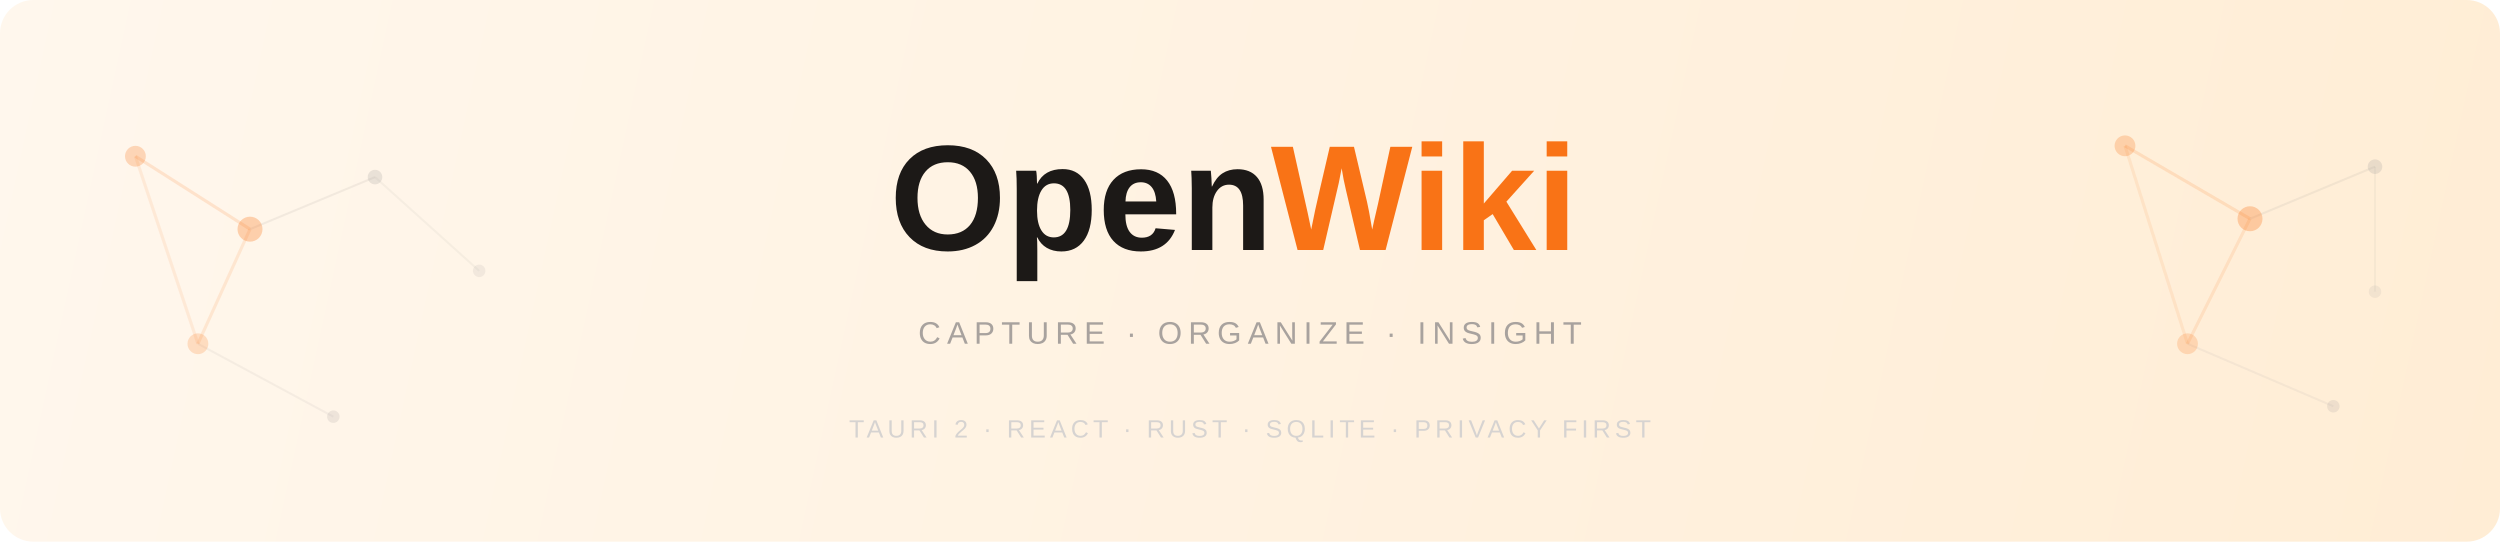
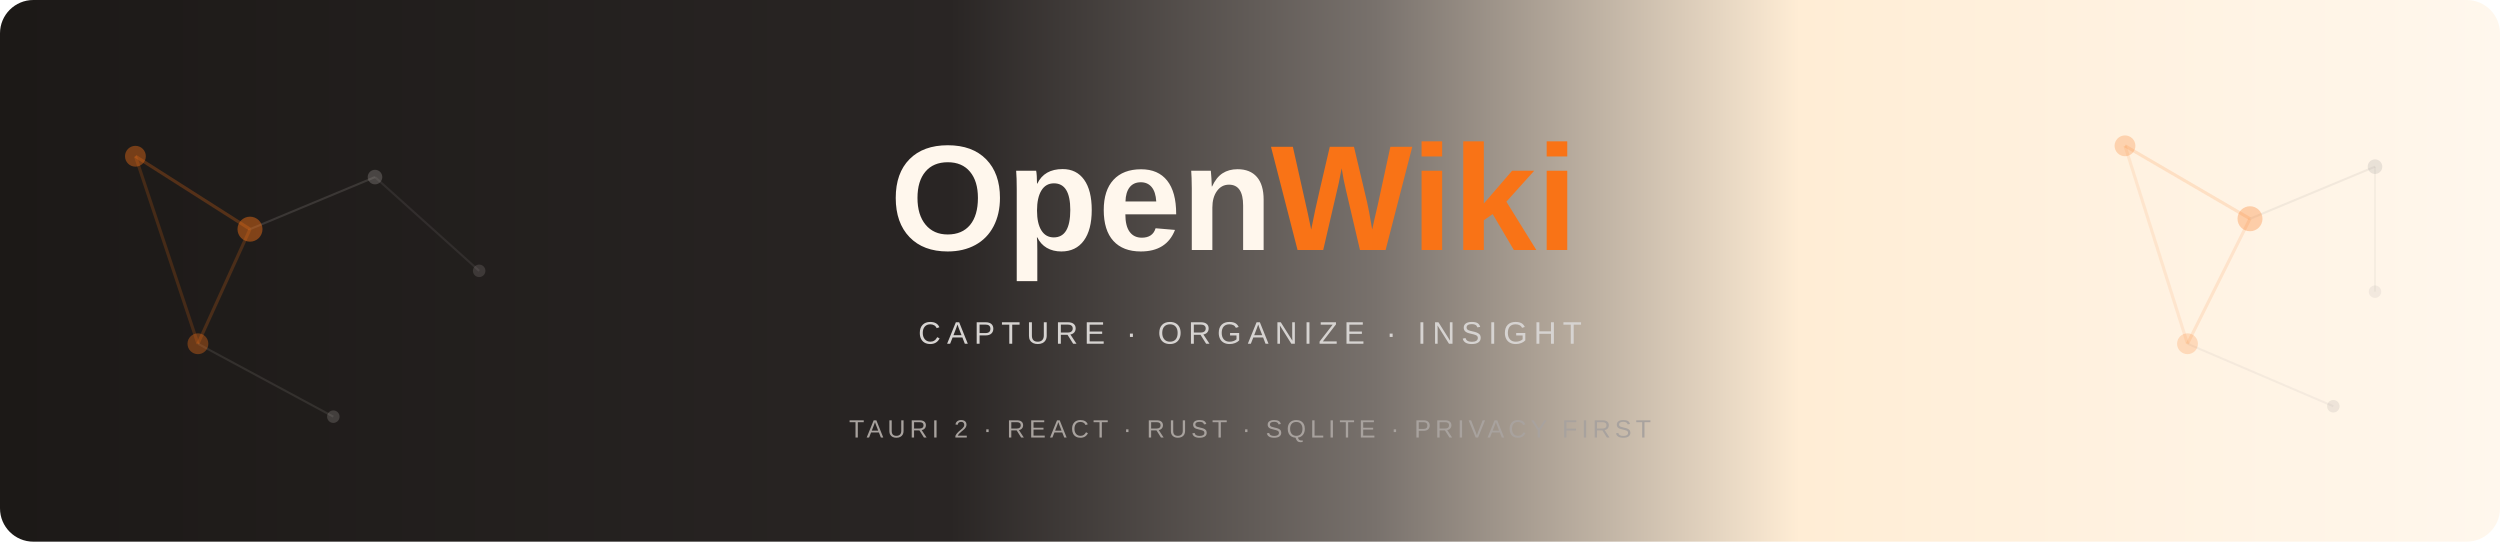
<svg xmlns="http://www.w3.org/2000/svg" width="1200" height="260" viewBox="0 0 1200 260" fill="none">
  <defs>
-     <linearGradient id="bg" x1="0" y1="0" x2="1200" y2="260" gradientUnits="userSpaceOnUse">
-       <stop offset="0%" stop-color="#FFF7ED" />
-       <stop offset="100%" stop-color="#FFEDD5" />
+     <linearGradient id="bg" x1="0" y1="0" x2="1200" y2="0" gradientUnits="userSpaceOnUse">
+       <stop offset="0%" stop-color="#1C1917" />
+       <stop offset="38%" stop-color="#292524" />
+       <stop offset="55%" stop-color="#78716C" />
+       <stop offset="72%" stop-color="#FFEDD5" />
+       <stop offset="100%" stop-color="#FFF7ED" />
    </linearGradient>
  </defs>
  <rect width="1200" height="260" rx="16" fill="url(#bg)" />
-   <line x1="65" y1="75" x2="120" y2="110" stroke="#F97316" stroke-opacity="0.15" stroke-width="1.5" />
-   <line x1="120" y1="110" x2="95" y2="165" stroke="#F97316" stroke-opacity="0.12" stroke-width="1.5" />
-   <line x1="65" y1="75" x2="95" y2="165" stroke="#F97316" stroke-opacity="0.10" stroke-width="1.5" />
-   <line x1="120" y1="110" x2="180" y2="85" stroke="#A8A29E" stroke-opacity="0.15" stroke-width="1" />
-   <line x1="95" y1="165" x2="160" y2="200" stroke="#A8A29E" stroke-opacity="0.12" stroke-width="1" />
-   <line x1="180" y1="85" x2="230" y2="130" stroke="#A8A29E" stroke-opacity="0.10" stroke-width="1" />
-   <circle cx="65" cy="75" r="5" fill="#F97316" opacity="0.25" />
-   <circle cx="120" cy="110" r="6" fill="#F97316" opacity="0.30" />
-   <circle cx="95" cy="165" r="5" fill="#F97316" opacity="0.20" />
-   <circle cx="180" cy="85" r="3.5" fill="#A8A29E" opacity="0.25" />
-   <circle cx="160" cy="200" r="3" fill="#A8A29E" opacity="0.20" />
-   <circle cx="230" cy="130" r="3" fill="#A8A29E" opacity="0.15" />
+   <line x1="65" y1="75" x2="120" y2="110" stroke="#F97316" stroke-opacity="0.25" stroke-width="1.5" />
+   <line x1="120" y1="110" x2="95" y2="165" stroke="#F97316" stroke-opacity="0.20" stroke-width="1.5" />
+   <line x1="65" y1="75" x2="95" y2="165" stroke="#F97316" stroke-opacity="0.18" stroke-width="1.5" />
+   <line x1="120" y1="110" x2="180" y2="85" stroke="#A8A29E" stroke-opacity="0.20" stroke-width="1" />
+   <line x1="95" y1="165" x2="160" y2="200" stroke="#A8A29E" stroke-opacity="0.15" stroke-width="1" />
+   <line x1="180" y1="85" x2="230" y2="130" stroke="#A8A29E" stroke-opacity="0.12" stroke-width="1" />
+   <circle cx="65" cy="75" r="5" fill="#F97316" opacity="0.40" />
+   <circle cx="120" cy="110" r="6" fill="#F97316" opacity="0.45" />
+   <circle cx="95" cy="165" r="5" fill="#F97316" opacity="0.35" />
+   <circle cx="180" cy="85" r="3.5" fill="#A8A29E" opacity="0.30" />
+   <circle cx="160" cy="200" r="3" fill="#A8A29E" opacity="0.25" />
+   <circle cx="230" cy="130" r="3" fill="#A8A29E" opacity="0.20" />
  <line x1="1020" y1="70" x2="1080" y2="105" stroke="#F97316" stroke-opacity="0.15" stroke-width="1.5" />
  <line x1="1080" y1="105" x2="1050" y2="165" stroke="#F97316" stroke-opacity="0.12" stroke-width="1.5" />
  <line x1="1020" y1="70" x2="1050" y2="165" stroke="#F97316" stroke-opacity="0.10" stroke-width="1.5" />
  <line x1="1080" y1="105" x2="1140" y2="80" stroke="#A8A29E" stroke-opacity="0.15" stroke-width="1" />
  <line x1="1050" y1="165" x2="1120" y2="195" stroke="#A8A29E" stroke-opacity="0.12" stroke-width="1" />
  <line x1="1140" y1="80" x2="1140" y2="140" stroke="#A8A29E" stroke-opacity="0.10" stroke-width="1" />
  <circle cx="1020" cy="70" r="5" fill="#F97316" opacity="0.25" />
  <circle cx="1080" cy="105" r="6" fill="#F97316" opacity="0.30" />
  <circle cx="1050" cy="165" r="5" fill="#F97316" opacity="0.20" />
  <circle cx="1140" cy="80" r="3.5" fill="#A8A29E" opacity="0.25" />
  <circle cx="1120" cy="195" r="3" fill="#A8A29E" opacity="0.20" />
  <circle cx="1140" cy="140" r="3" fill="#A8A29E" opacity="0.15" />
-   <text x="427" y="120" font-family="Arial, Helvetica, sans-serif" font-weight="800" font-size="72" fill="#1C1917">Open</text>
+   <text x="427" y="120" font-family="Arial, Helvetica, sans-serif" font-weight="800" font-size="72" fill="#FFF7ED">Open</text>
  <text x="610" y="120" font-family="Arial, Helvetica, sans-serif" font-weight="800" font-size="72" fill="#F97316">Wiki</text>
-   <text x="600" y="165" text-anchor="middle" font-family="Arial, Helvetica, sans-serif" font-weight="400" font-size="15" fill="#A8A29E" letter-spacing="3">CAPTURE · ORGANIZE · INSIGHT</text>
-   <text x="600" y="210" text-anchor="middle" font-family="Arial, Helvetica, sans-serif" font-weight="400" font-size="12" fill="#D6D3D1" letter-spacing="2">TAURI 2 · REACT · RUST · SQLITE · PRIVACY FIRST</text>
+   <text x="600" y="165" text-anchor="middle" font-family="Arial, Helvetica, sans-serif" font-weight="400" font-size="15" fill="#D6D3D1" letter-spacing="3">CAPTURE · ORGANIZE · INSIGHT</text>
+   <text x="600" y="210" text-anchor="middle" font-family="Arial, Helvetica, sans-serif" font-weight="400" font-size="12" fill="#A8A29E" letter-spacing="2">TAURI 2 · REACT · RUST · SQLITE · PRIVACY FIRST</text>
</svg>
